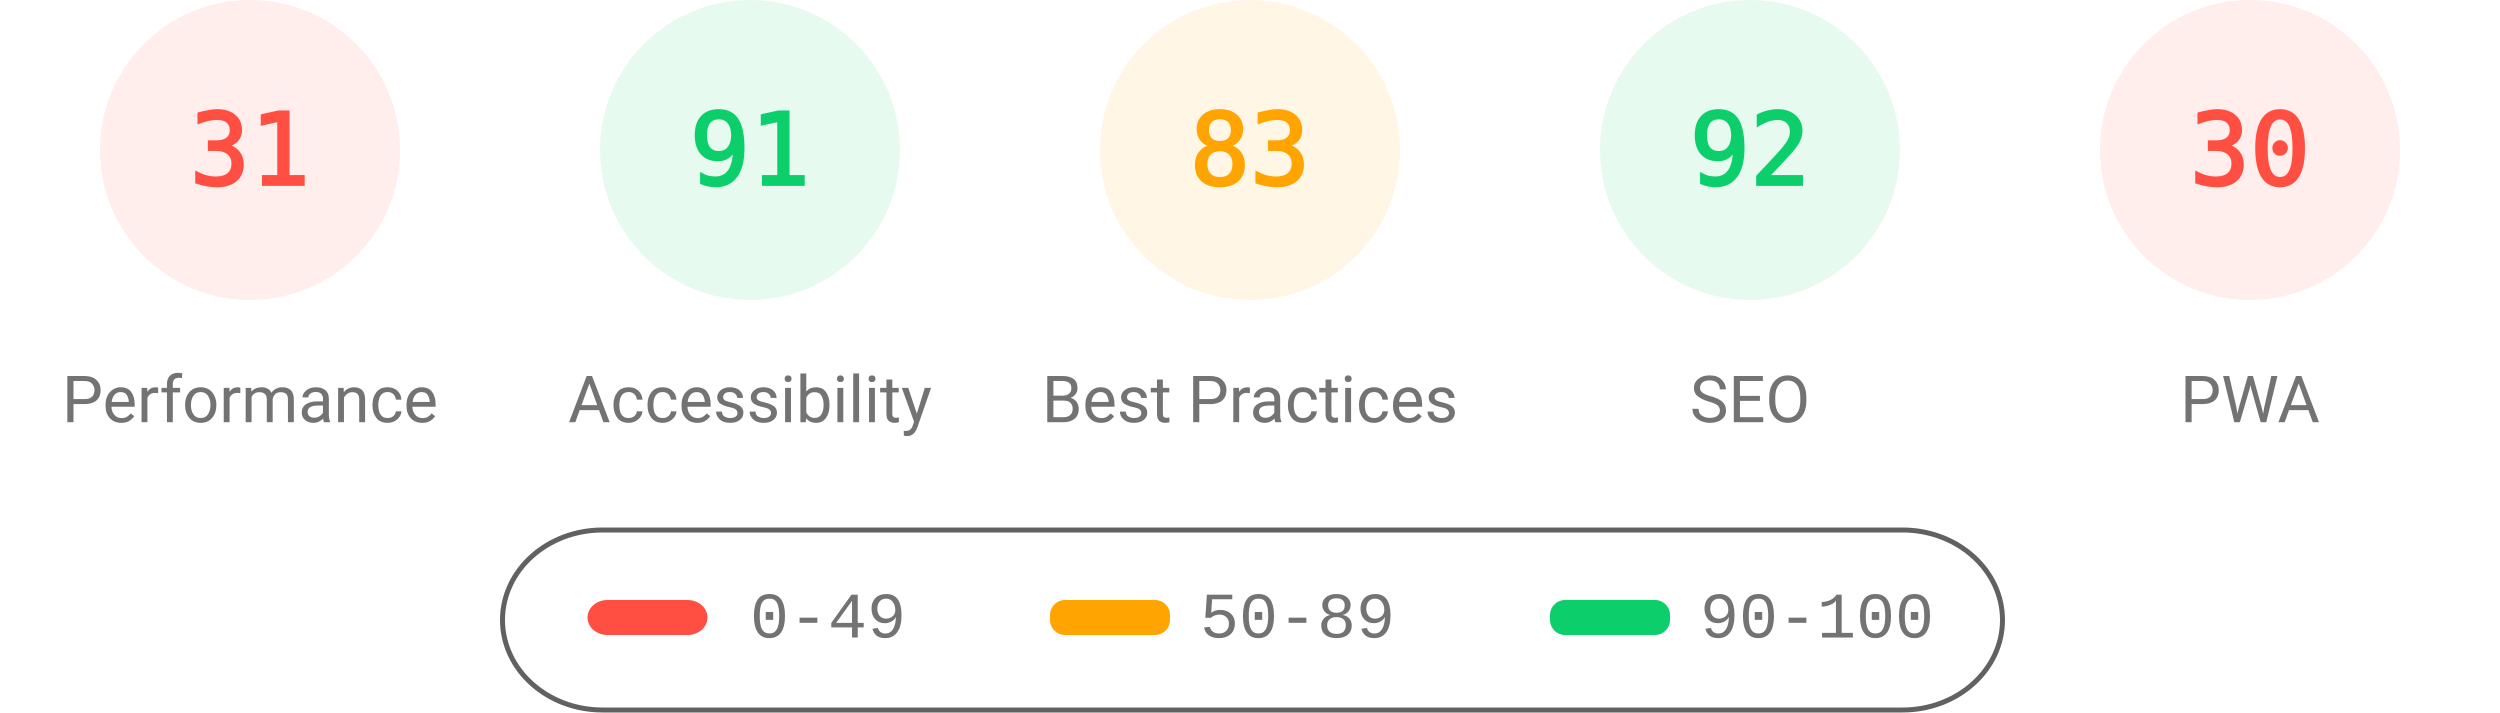
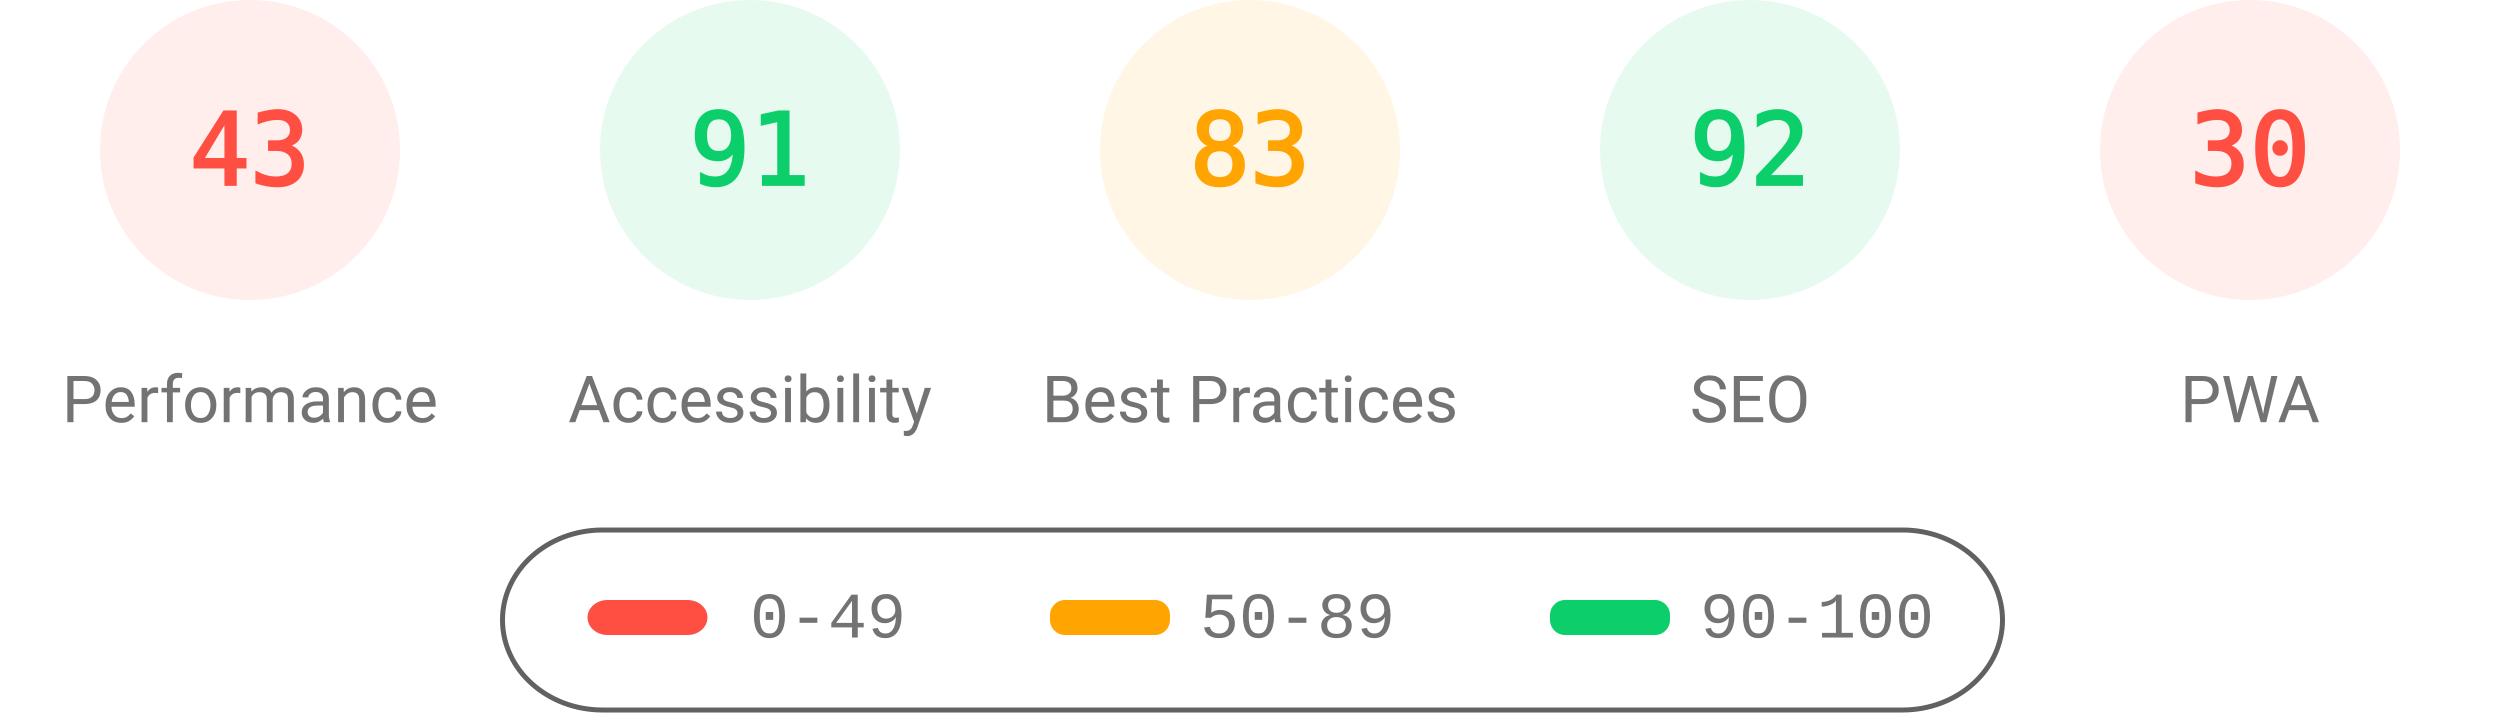
<svg xmlns="http://www.w3.org/2000/svg" fill="none" width="1000" height="285">
  <style>.gauge-base{opacity:.1}.gauge-arc{fill:none;animation-delay:250ms;stroke-linecap:round;transform:rotate(-90deg);transform-origin:100px 60px;animation:load-gauge 1s ease forwards}.guage-text{font-size:40px;font-family:monospace;text-align:center}.guage-red{color:#ff4e42;fill:#ff4e42;stroke:#ff4e42}.guage-orange{color:#ffa400;fill:#ffa400;stroke:#ffa400}.guage-green{color:#0cce6b;fill:#0cce6b;stroke:#0cce6b}.guage-undefined{color:#5c5c5c;fill:#5c5c5c;stroke:#5c5c5c}.guage-title{color:#737373;fill:#737373;stroke:none;font-size:26px;line-height:26px;font-family:Roboto,Halvetica,Arial,sans-serif}@keyframes load-gauge{from{stroke-dasharray:0 352.858}}</style>
  <svg class="guage-div guage-perf guage-red" viewBox="0 0 200 200" width="200" height="200">
    <circle class="gauge-base" r="56" cx="100" cy="60" stroke-width="8" />
-     <circle class="gauge-arc guage-arc-1" r="56" cx="100" cy="60" stroke-width="8" style="stroke-dasharray:109.076,351.858" />
-     <text class="guage-text" x="100" y="60" alignment-baseline="central" dominant-baseline="central" text-anchor="middle">31</text>
+     <circle class="gauge-arc guage-arc-1" r="56" cx="100" cy="60" stroke-width="8" style="stroke-dasharray:151.299,351.858" />
+     <text class="guage-text" x="100" y="60" alignment-baseline="central" dominant-baseline="central" text-anchor="middle">43</text>
    <text class="guage-title" x="100" y="160" alignment-baseline="central" dominant-baseline="central" text-anchor="middle">Performance</text>
  </svg>
  <svg class="guage-div guage-acc guage-green" viewBox="0 0 200 200" width="200" height="200" x="200">
    <circle class="gauge-base" r="56" cx="100" cy="60" stroke-width="8" />
    <circle class="gauge-arc guage-arc-2" r="56" cx="100" cy="60" stroke-width="8" style="stroke-dasharray:320.191,351.858" />
    <text class="guage-text" x="100" y="60" alignment-baseline="central" dominant-baseline="central" text-anchor="middle">91</text>
    <text class="guage-title" x="100" y="160" alignment-baseline="central" dominant-baseline="central" text-anchor="middle">Accessibility</text>
  </svg>
  <svg class="guage-div guage-best guage-orange" viewBox="0 0 200 200" width="200" height="200" x="400">
    <circle class="gauge-base" r="56" cx="100" cy="60" stroke-width="8" />
    <circle class="gauge-arc guage-arc-3" r="56" cx="100" cy="60" stroke-width="8" style="stroke-dasharray:292.042,351.858" />
    <text class="guage-text" x="100" y="60" alignment-baseline="central" dominant-baseline="central" text-anchor="middle">83</text>
    <text class="guage-title" x="100" y="160" alignment-baseline="central" dominant-baseline="central" text-anchor="middle">Best Practices</text>
  </svg>
  <svg class="guage-div guage-seo guage-green" viewBox="0 0 200 200" width="200" height="200" x="600">
    <circle class="gauge-base" r="56" cx="100" cy="60" stroke-width="8" />
    <circle class="gauge-arc guage-arc-4" r="56" cx="100" cy="60" stroke-width="8" style="stroke-dasharray:323.709,351.858" />
    <text class="guage-text" x="100" y="60" alignment-baseline="central" dominant-baseline="central" text-anchor="middle">92</text>
    <text class="guage-title" x="100" y="160" alignment-baseline="central" dominant-baseline="central" text-anchor="middle">SEO</text>
  </svg>
  <svg class="guage-div guage-pwa guage-red" viewBox="0 0 200 200" width="200" height="200" x="800">
    <circle class="gauge-base" r="56" cx="100" cy="60" stroke-width="8" />
    <circle class="gauge-arc guage-arc-4" r="56" cx="100" cy="60" stroke-width="8" style="stroke-dasharray:105.557,351.858" />
    <text class="guage-text" x="100" y="60" alignment-baseline="central" dominant-baseline="central" text-anchor="middle">30</text>
    <text class="guage-title" x="100" y="160" alignment-baseline="central" dominant-baseline="central" text-anchor="middle">PWA</text>
  </svg>
  <svg width="604" height="76" x="200" y="210">
    <path fill="none" id="canvas_background" d="M-1-1h604v80H-1z" />
    <rect fill-opacity="0" stroke="#616161" stroke-width="2" rx="40" id="svg_2" height="72" width="600" y="2" x="1" fill="#000" />
    <rect stroke="#000" rx="8" id="svg_3" height="14" width="48" y="30" x="35" stroke-opacity="null" stroke-width="0" fill="#ff4e42" />
    <rect stroke="#000" rx="6" id="svg_4" height="14" width="48" y="30" x="220" stroke-opacity="null" stroke-width="0" fill="#ffa400" />
    <rect stroke="#000" rx="6" id="svg_5" height="14" width="48" y="30" x="420" stroke-opacity="null" stroke-width="0" fill="#0cce6b" />
    <text xml:space="preserve" text-anchor="start" font-family="'Courier New', Courier, monospace" font-size="26" id="svg_6" y="45" x="100" stroke-opacity="null" stroke-width="0" stroke="#000" fill="#737373">0-49</text>
    <text xml:space="preserve" text-anchor="start" font-family="'Courier New', Courier, monospace" font-size="26" id="svg_7" y="45" x="280" stroke-opacity="null" stroke-width="0" stroke="#000" fill="#737373">50-89</text>
    <text xml:space="preserve" text-anchor="start" font-family="'Courier New', Courier, monospace" font-size="26" id="svg_8" y="45" x="480" stroke-opacity="null" stroke-width="0" stroke="#000" fill="#737373">90-100</text>
  </svg>
</svg>
